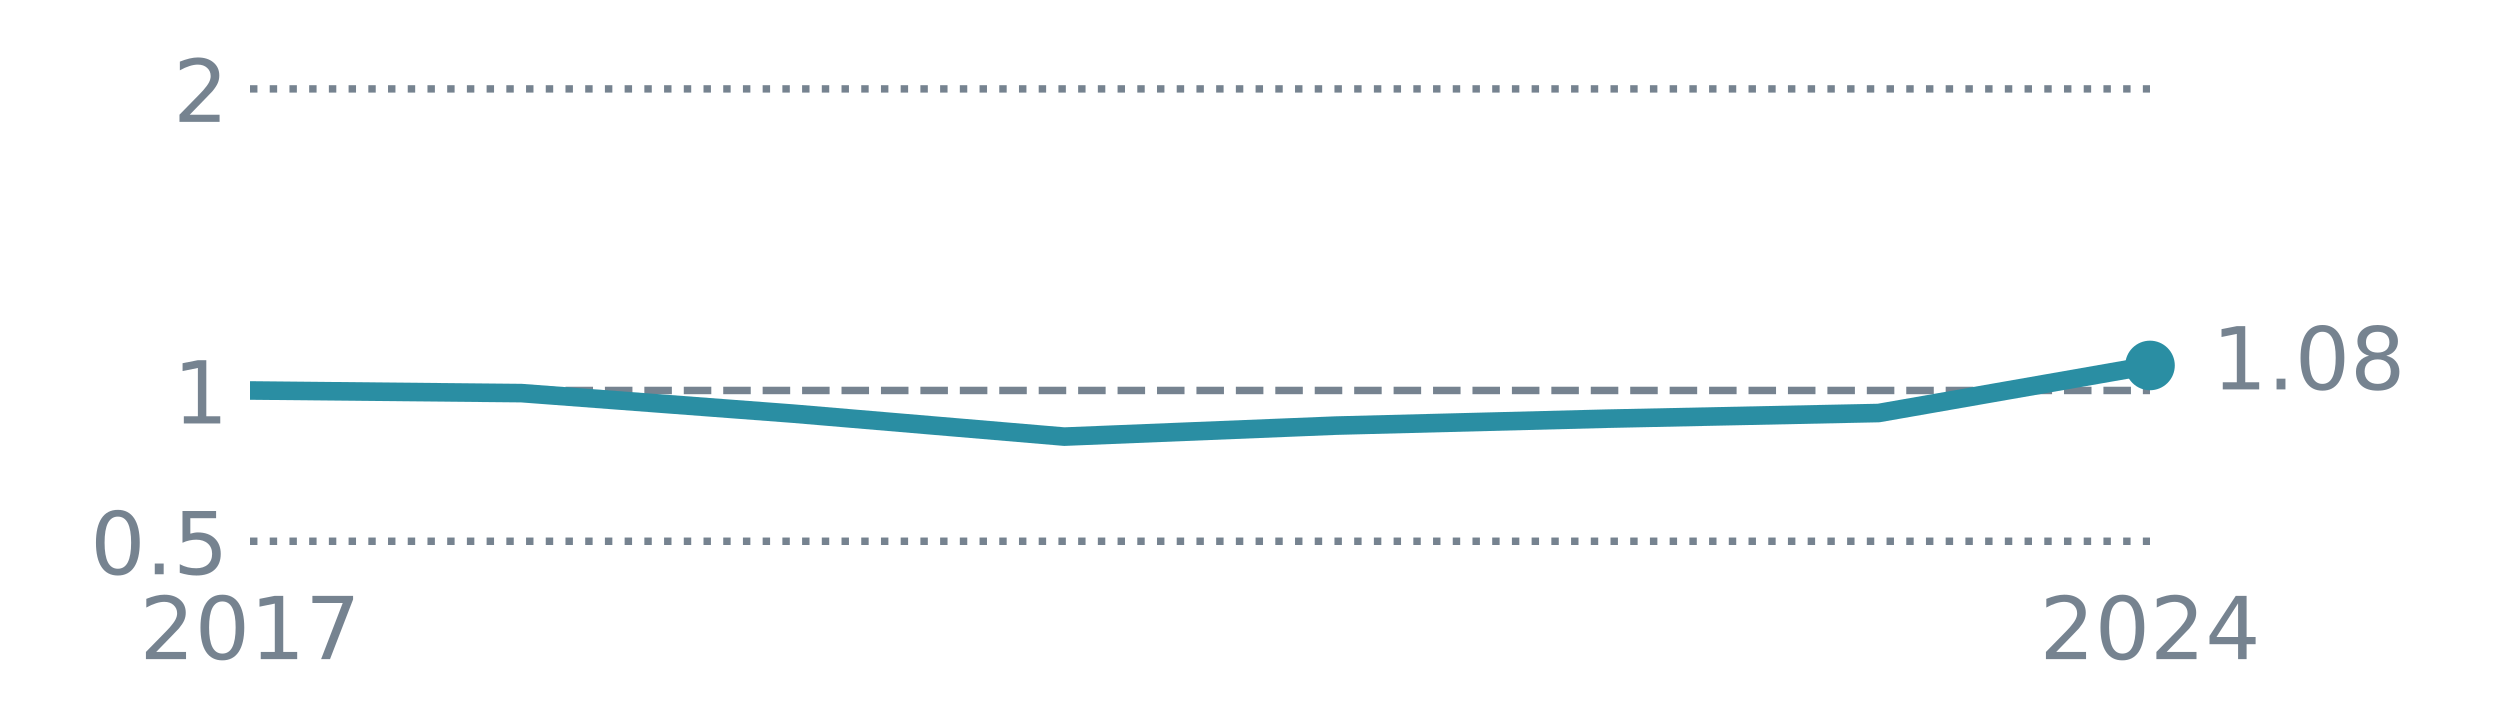
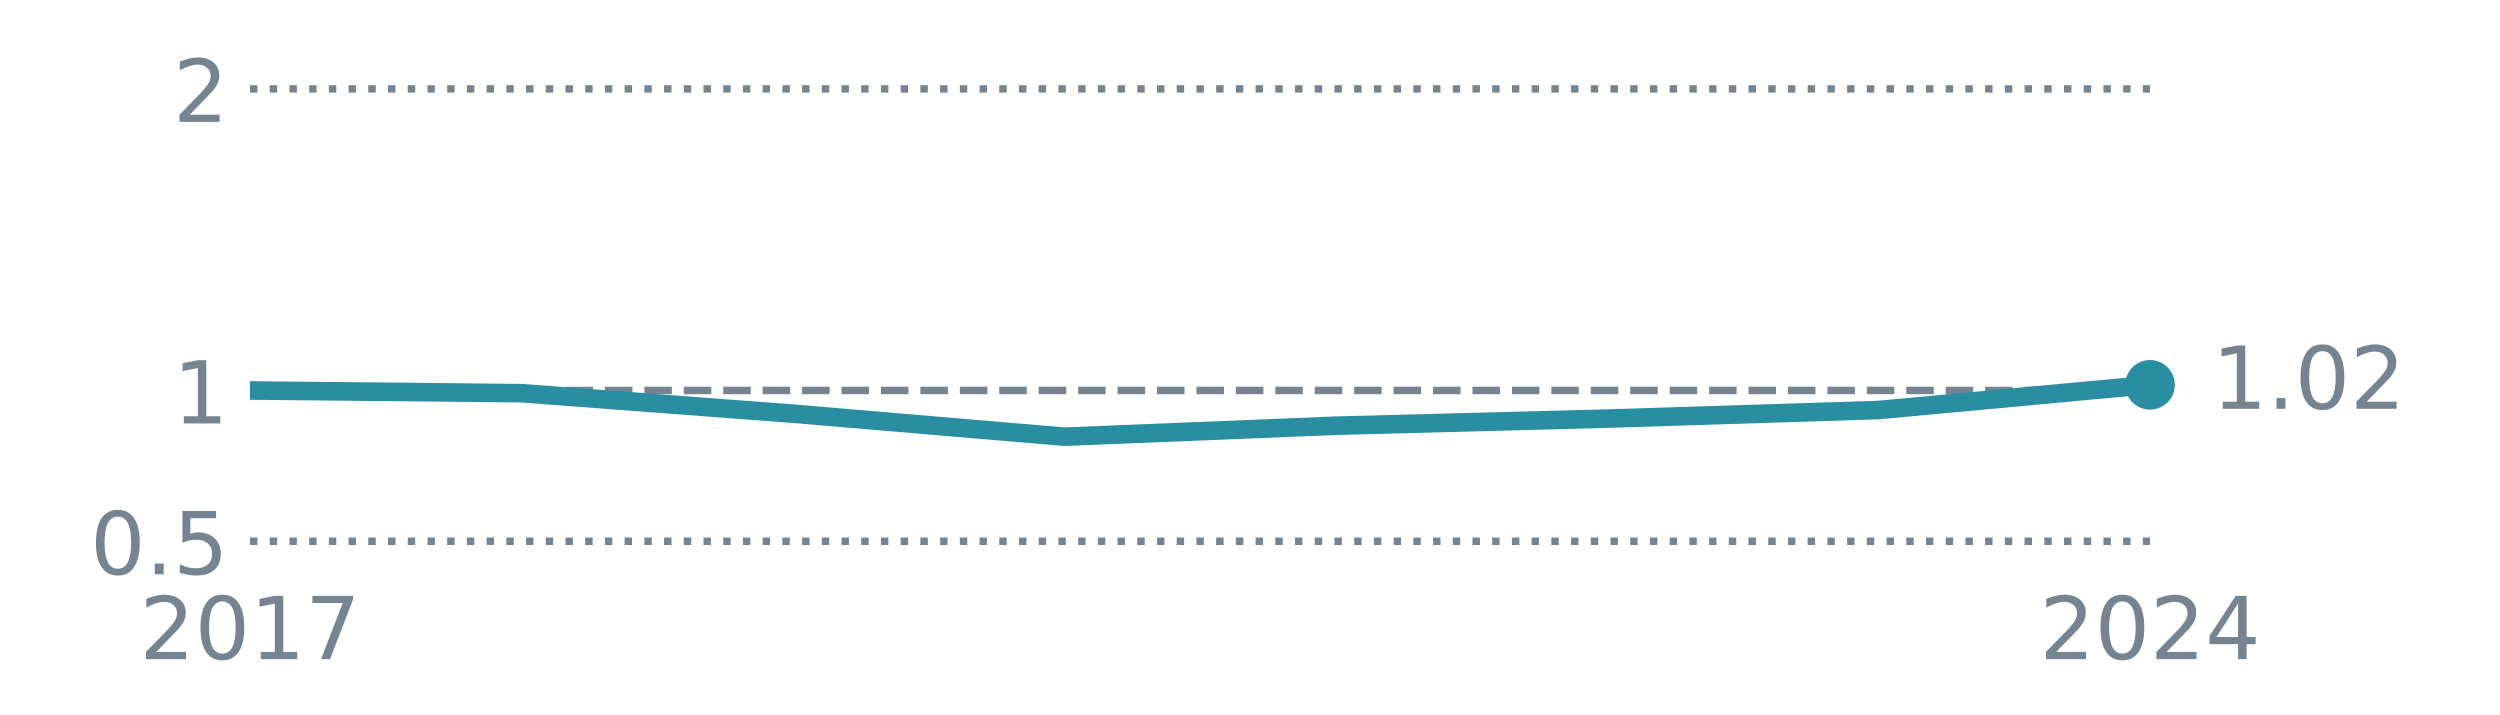
<svg xmlns="http://www.w3.org/2000/svg" xmlns:xlink="http://www.w3.org/1999/xlink" width="403.2pt" height="115.2pt" viewBox="0 0 403.2 115.2" version="1.1">
  <defs>
    <style type="text/css">*{stroke-linejoin: round; stroke-linecap: butt}</style>
  </defs>
  <g id="figure_1">
    <g id="patch_1">
      <path d="M 0 115.2  L 403.2 115.2  L 403.2 0  L 0 0  L 0 115.2  z " style="fill: none" />
    </g>
    <g id="axes_1">
      <g id="patch_2">
        <path d="M 40.32 92.16  L 346.752 92.16  L 346.752 4.608  L 40.32 4.608  L 40.32 92.16  z " style="fill: none" />
      </g>
      <g id="matplotlib.axis_1">
        <g id="xtick_1">
          <g id="line2d_1" />
          <g id="text_1">
            <text style="font-size: 14px; font-family: 'DejaVu Sans', 'Bitstream Vera Sans', 'Computer Modern Sans Serif', 'Lucida Grande', 'Verdana', 'Geneva', 'Lucid', 'Arial', 'Helvetica', 'Avant Garde', sans-serif; text-anchor: middle; fill: #768390" x="40.32" y="106.298" transform="rotate(-0 40.32 106.2978)">2017</text>
          </g>
        </g>
        <g id="xtick_2">
          <g id="line2d_2" />
          <g id="text_2">
            <text style="font-size: 14px; font-family: 'DejaVu Sans', 'Bitstream Vera Sans', 'Computer Modern Sans Serif', 'Lucida Grande', 'Verdana', 'Geneva', 'Lucid', 'Arial', 'Helvetica', 'Avant Garde', sans-serif; text-anchor: middle; fill: #768390" x="346.752" y="106.298" transform="rotate(-0 346.752 106.2978)">2024</text>
          </g>
        </g>
      </g>
      <g id="matplotlib.axis_2">
        <g id="ytick_1">
          <g id="line2d_3" />
          <g id="text_3">
            <text style="font-size: 14px; font-family: 'DejaVu Sans', 'Bitstream Vera Sans', 'Computer Modern Sans Serif', 'Lucida Grande', 'Verdana', 'Geneva', 'Lucid', 'Arial', 'Helvetica', 'Avant Garde', sans-serif; text-anchor: end; fill: #768390" x="36.82" y="92.615" transform="rotate(-0 36.82 92.61491)">0.5</text>
          </g>
        </g>
        <g id="ytick_2">
          <g id="line2d_4" />
          <g id="text_4">
            <text style="font-size: 14px; font-family: 'DejaVu Sans', 'Bitstream Vera Sans', 'Computer Modern Sans Serif', 'Lucida Grande', 'Verdana', 'Geneva', 'Lucid', 'Arial', 'Helvetica', 'Avant Garde', sans-serif; text-anchor: end; fill: #768390" x="36.82" y="68.295" transform="rotate(-0 36.82 68.29491)">1</text>
          </g>
        </g>
        <g id="ytick_3">
          <g id="line2d_5" />
          <g id="text_5">
            <text style="font-size: 14px; font-family: 'DejaVu Sans', 'Bitstream Vera Sans', 'Computer Modern Sans Serif', 'Lucida Grande', 'Verdana', 'Geneva', 'Lucid', 'Arial', 'Helvetica', 'Avant Garde', sans-serif; text-anchor: end; fill: #768390" x="36.82" y="19.655" transform="rotate(-0 36.82 19.65491)">2</text>
          </g>
        </g>
      </g>
      <g id="line2d_6">
        <path d="M 40.32 62.976  L 346.752 62.976  " clip-path="url(#p49db1a2da7)" style="fill: none; stroke-dasharray: 4.44,1.92; stroke-dashoffset: 0; stroke: #768390; stroke-width: 1.2" />
      </g>
      <g id="line2d_7">
        <path d="M 40.32 87.296  L 346.752 87.296  " clip-path="url(#p49db1a2da7)" style="fill: none; stroke-dasharray: 1.2,1.98; stroke-dashoffset: 0; stroke: #768390; stroke-width: 1.2" />
      </g>
      <g id="line2d_8">
        <path d="M 40.32 14.336  L 346.752 14.336  " clip-path="url(#p49db1a2da7)" style="fill: none; stroke-dasharray: 1.2,1.98; stroke-dashoffset: 0; stroke: #768390; stroke-width: 1.2" />
      </g>
      <g id="line2d_9">
-         <path d="M 40.32 62.976  L 84.096 63.402  L 127.872 66.706  L 171.648 70.418  L 215.424 68.643  L 259.2 67.524  L 302.976 66.612  L 346.752 58.941  " clip-path="url(#p49db1a2da7)" style="fill: none; stroke: #2a8ea3; stroke-width: 3; stroke-linecap: square" />
+         <path d="M 40.32 62.976  L 84.096 63.414  L 127.872 66.717  L 171.648 70.43  L 215.424 68.659  L 259.2 67.513  L 302.976 66.128  L 346.752 62.067  " clip-path="url(#p49db1a2da7)" style="fill: none; stroke: #2a8ea3; stroke-width: 3; stroke-linecap: square" />
      </g>
      <g id="line2d_10">
        <defs>
          <path id="m9237e4aa41" d="M 0 3.5  C 0.928 3.5 1.819 3.131 2.475 2.475  C 3.131 1.819 3.5 0.928 3.5 0  C 3.5 -0.928 3.131 -1.819 2.475 -2.475  C 1.819 -3.131 0.928 -3.5 0 -3.5  C -0.928 -3.5 -1.819 -3.131 -2.475 -2.475  C -3.131 -1.819 -3.5 -0.928 -3.5 0  C -3.5 0.928 -3.131 1.819 -2.475 2.475  C -1.819 3.131 -0.928 3.5 0 3.5  z " style="stroke: #2a8ea3" />
        </defs>
        <g>
-           <use xlink:href="#m9237e4aa41" x="346.752" y="58.941" style="fill: #2a8ea3; stroke: #2a8ea3" />
+           <use xlink:href="#m9237e4aa41" x="346.752" y="62.067" style="fill: #2a8ea3; stroke: #2a8ea3" />
        </g>
      </g>
      <g id="text_6">
-         <text style="font-size: 14px; font-family: 'DejaVu Sans', 'Bitstream Vera Sans', 'Computer Modern Sans Serif', 'Lucida Grande', 'Verdana', 'Geneva', 'Lucid', 'Arial', 'Helvetica', 'Avant Garde', sans-serif; text-anchor: start; fill: #768390" x="356.752" y="62.804" transform="rotate(-0 356.752 62.80389)">1.08</text>
+         <text style="font-size: 14px; font-family: 'DejaVu Sans', 'Bitstream Vera Sans', 'Computer Modern Sans Serif', 'Lucida Grande', 'Verdana', 'Geneva', 'Lucid', 'Arial', 'Helvetica', 'Avant Garde', sans-serif; text-anchor: start; fill: #768390" x="356.752" y="65.931" transform="rotate(-0 356.752 65.93061)">1.02</text>
      </g>
    </g>
  </g>
  <defs>
    <clipPath id="p49db1a2da7">
      <rect x="40.32" y="4.608" width="306.432" height="87.552" />
    </clipPath>
  </defs>
</svg>
